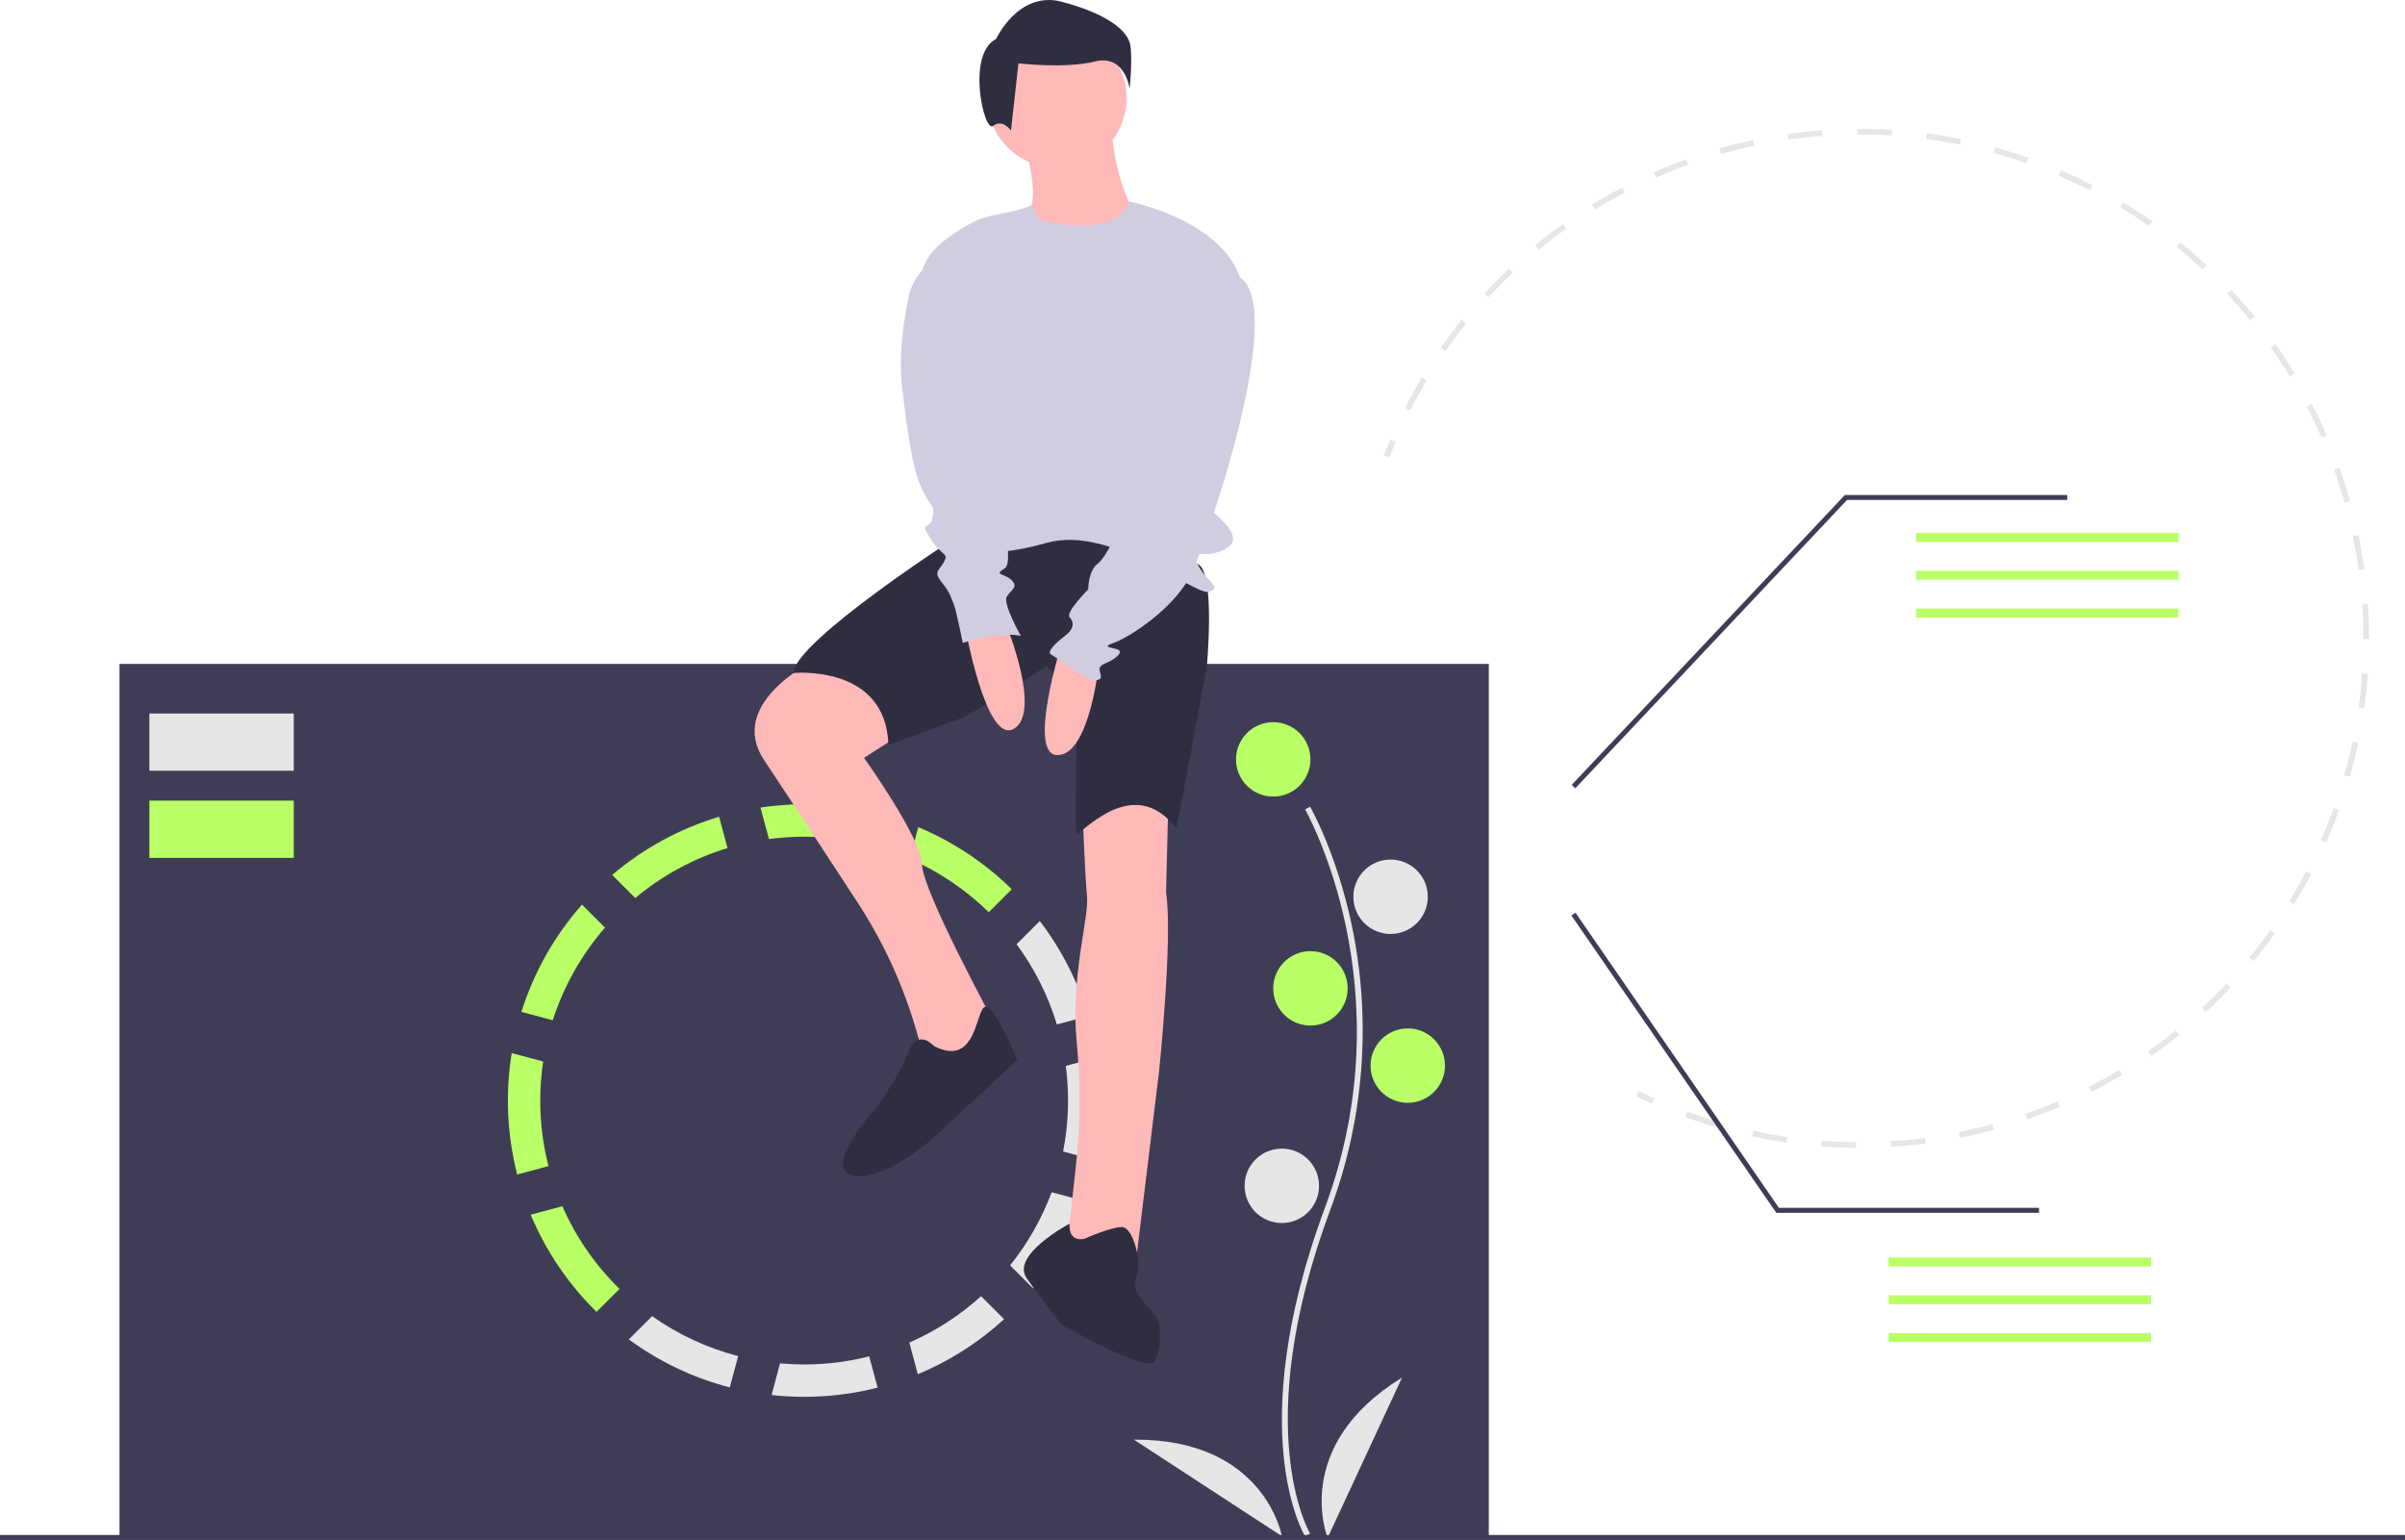
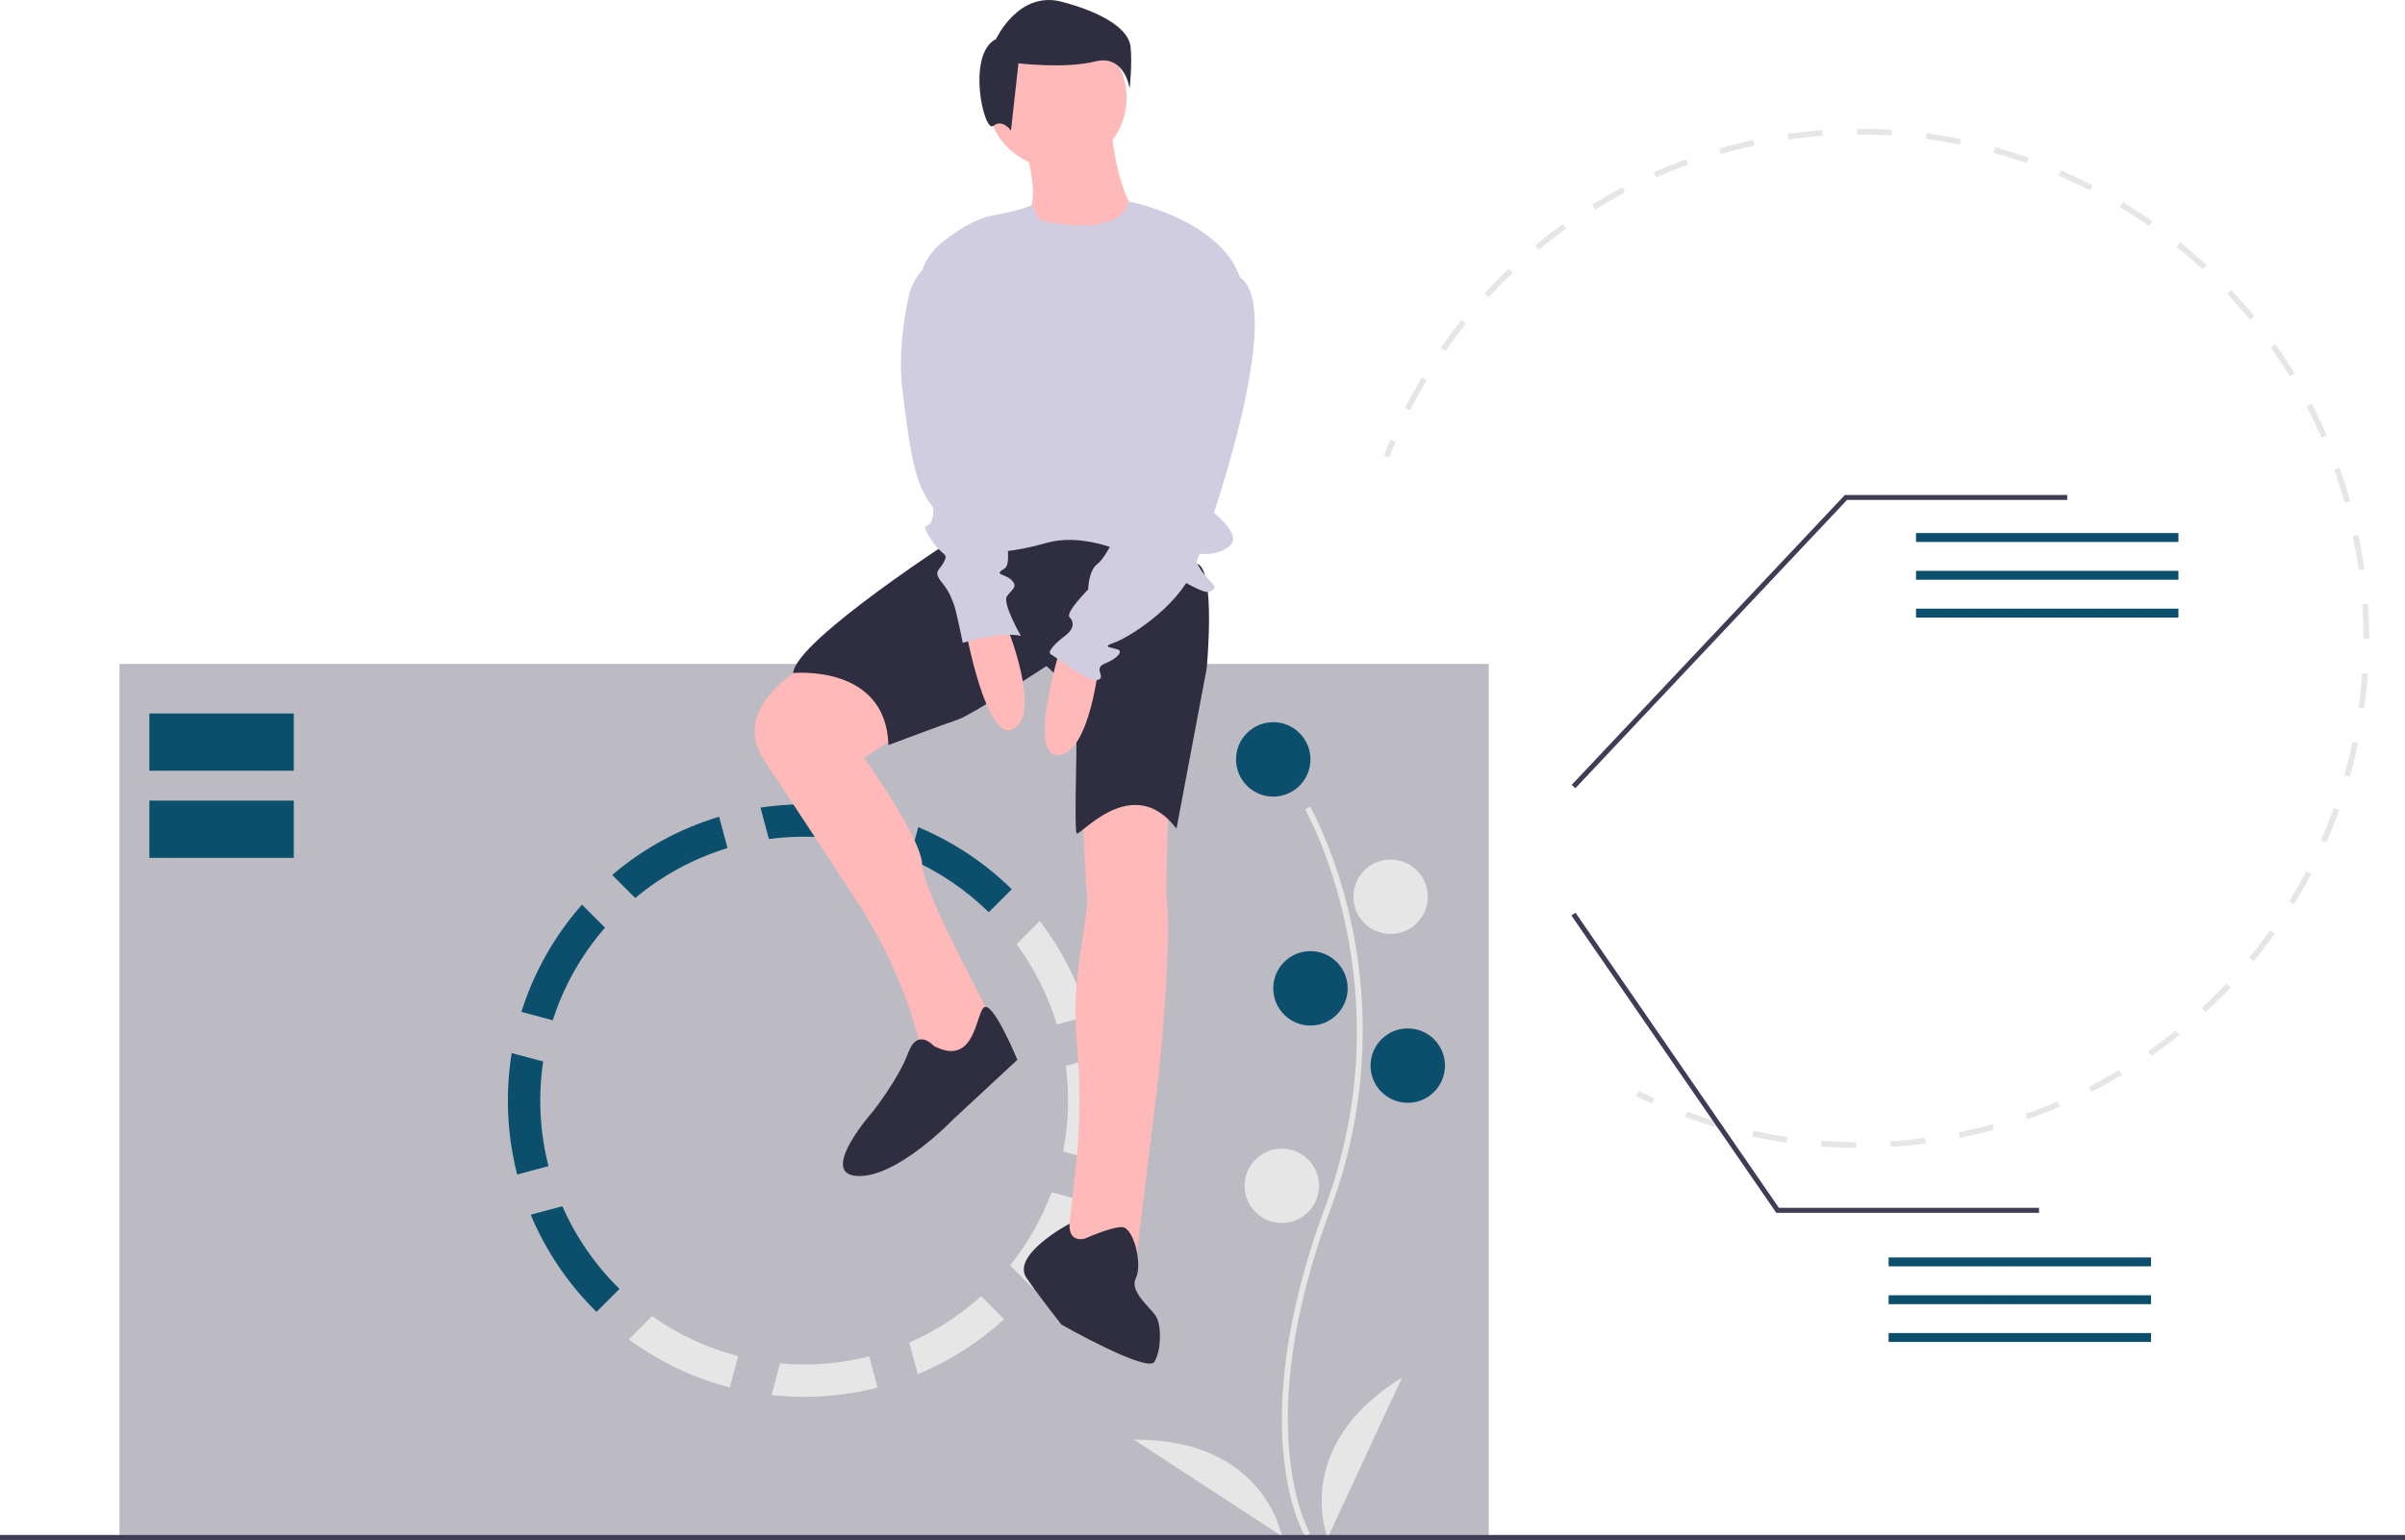
- <svg xmlns="http://www.w3.org/2000/svg" id="e3d770ae-065d-49c7-8680-9771fb80e313" data-name="Layer 1" width="966" height="618.611" viewBox="0 0 966 618.611">
-   <path d="M677.586,318.161c-.884,2.088-1.747,4.228-2.567,6.362l-2.146-.825c.829-2.158,1.703-4.321,2.596-6.433Z" transform="translate(-117 -140.6944)" fill="#e6e6e6" />
-   <path d="M1054.897,470.537c-1.109,2.885-2.292,5.769-3.517,8.574l-2.107-.921c1.834-4.199,3.562-8.555,5.116-12.891l2.165.777Q1055.754,468.308,1054.897,470.537Zm5.94-17.816-2.213-.627c1.258-4.438,2.376-8.966,3.324-13.461l2.249.475C1063.239,443.652,1062.109,448.232,1060.837,452.721Zm-15.497,39.044c-2.152,4.138-4.471,8.246-6.893,12.212l-1.962-1.199c2.393-3.92,4.686-7.982,6.813-12.074Zm21.278-66.469-2.278-.32c.638-4.559,1.125-9.198,1.447-13.79l2.294.16C1067.755,415.991,1067.263,420.684,1066.618,425.295ZM1030.73,515.687c-2.693,3.795-5.555,7.547-8.506,11.15l-1.779-1.456c2.918-3.564,5.747-7.274,8.411-11.026Zm37.845-118.357-2.299-.001c.003-4.602-.154-9.26-.465-13.844l2.294-.155C1068.42,387.966,1068.578,392.676,1068.575,397.33Zm-55.621,140.06c-3.2,3.398-6.556,6.723-9.974,9.883l-1.562-1.689c3.379-3.124,6.697-6.412,9.861-9.772Zm53.718-167.998-2.278.313c-.629-4.56-1.422-9.155-2.36-13.655l2.252-.47C1065.234,360.133,1066.037,364.779,1066.673,369.392Zm-74.319,187.053c-3.634,2.925-7.411,5.757-11.228,8.419l-1.315-1.886c3.773-2.632,7.509-5.432,11.103-8.324Zm68.606-214.483-2.214.621c-1.244-4.433-2.657-8.878-4.2-13.213l2.166-.772C1058.274,332.984,1059.703,337.48,1060.96,341.962ZM969.349,572.494c-3.99,2.396-8.117,4.686-12.267,6.808l-1.046-2.047c4.102-2.098,8.183-4.363,12.129-6.732Zm82.214-256.94-2.108.917c-1.836-4.223-3.84-8.437-5.959-12.525l2.042-1.058C1047.68,307.023,1049.707,311.284,1051.563,315.554ZM944.383,585.256c-4.283,1.833-8.682,3.54-13.074,5.076l-.758-2.17c4.343-1.518,8.692-3.207,12.927-5.019Zm94.277-294.597-1.965,1.193c-2.39-3.93-4.95-7.834-7.609-11.6l1.878-1.325C1033.654,282.736,1036.242,286.684,1038.659,290.66ZM917.922,594.505c-4.49,1.234-9.079,2.326-13.637,3.248l-.457-2.254c4.507-.912,9.044-1.992,13.486-3.211Zm104.558-326.758-1.782,1.451c-2.91-3.575-5.981-7.092-9.129-10.456l1.679-1.57C1016.432,260.573,1019.538,264.13,1022.48,267.746ZM890.461,600.061c-4.613.608-9.306,1.063-13.947,1.353l-.143-2.294c4.588-.287,9.228-.737,13.789-1.338Zm112.848-352.807-1.566,1.683c-3.375-3.141-6.903-6.205-10.486-9.106l1.447-1.787C996.328,240.978,999.897,244.077,1003.309,247.254Zm-140.795,354.551c-4.658-.03-9.373-.224-14.014-.575l.174-2.293c4.589.347,9.249.539,13.855.569Zm118.989-372.204-1.321,1.884c-3.771-2.644-7.681-5.188-11.621-7.564l1.187-1.968C973.733,224.355,977.688,226.928,981.503,229.601ZM834.561,599.688c-4.606-.671-9.249-1.512-13.799-2.499l.487-2.247c4.499.976,9.089,1.807,13.643,2.47ZM957.498,215.129l-1.05,2.045c-4.09-2.098-8.311-4.083-12.546-5.904l.908-2.112C949.092,210.999,953.361,213.008,957.498,215.129ZM807.166,593.75c-4.465-1.294-8.949-2.76-13.329-4.357l.788-2.16c4.331,1.58,8.766,3.029,13.181,4.308Zm123.815-387.52c-4.348-1.532-8.798-2.932-13.227-4.162l.614-2.215c4.48,1.243,8.98,2.659,13.377,4.207Zm-26.707-7.411c-4.517-.924-9.117-1.704-13.672-2.314l.306-2.278c4.607.617,9.259,1.405,13.828,2.341Zm-27.47-3.68c-4.59-.294-9.248-.433-13.844-.411l-.011-2.299c4.649-.022,9.36.118,14.002.417Zm-27.688.133c-4.593.34-9.228.843-13.777,1.495l-.327-2.276c4.601-.66,9.289-1.169,13.934-1.512Zm-27.423,3.932c-4.507.966-9.032,2.098-13.449,3.364l-.634-2.209c4.467-1.282,9.043-2.427,13.601-3.404Zm-26.64,7.641c-4.328,1.567-8.658,3.304-12.871,5.163l-.928-2.103c4.261-1.88,8.64-3.637,13.017-5.223Zm-25.361,11.193c-4.081,2.145-8.137,4.456-12.053,6.868l-1.206-1.957c3.961-2.44,8.062-4.777,12.189-6.946Zm-23.611,14.541c-3.753,2.683-7.456,5.526-11.007,8.45l-1.462-1.775c3.592-2.958,7.336-5.833,11.132-8.546Zm-21.409,17.638c-3.349,3.169-6.628,6.494-9.747,9.882l-1.692-1.557c3.154-3.427,6.471-6.79,9.858-9.996Zm-18.789,20.415c-2.876,3.595-5.663,7.336-8.284,11.12l-1.89-1.309c2.651-3.828,5.47-7.612,8.379-11.248Zm-15.782,22.786c-2.352,3.953-4.598,8.041-6.678,12.153l-2.052-1.039c2.103-4.158,4.376-8.293,6.753-12.29Z" transform="translate(-117 -140.6944)" fill="#e6e6e6" />
-   <path d="M781.454,581.909l-.935,2.1c-2.121-.944-4.236-1.928-6.288-2.926l1.005-2.067C777.264,580.001,779.356,580.975,781.454,581.909Z" transform="translate(-117 -140.6944)" fill="#e6e6e6" />
-   <rect x="48" y="266.694" width="550" height="350.833" fill="#3f3d56" />
-   <path d="M641.227,757.9c-.264-.431-6.485-10.818-8.641-32.388-1.978-19.789-.706-53.144,16.592-99.672,32.772-88.144-7.552-159.264-7.964-159.972l1.989-1.154c.104.18,10.51,18.312,16.656,47.186a205.856,205.856,0,0,1-8.526,114.742c-32.715,87.994-8.393,129.649-8.144,130.06Z" transform="translate(-117 -140.6944)" fill="#e6e6e6" />
-   <circle cx="511.413" cy="305.052" r="14.945" fill="#b9ff66" />
-   <circle cx="558.548" cy="360.235" r="14.945" fill="#e6e6e6" />
-   <circle cx="526.358" cy="397.024" r="14.945" fill="#b9ff66" />
-   <circle cx="565.446" cy="428.064" r="14.945" fill="#b9ff66" />
-   <circle cx="514.861" cy="476.349" r="14.945" fill="#e6e6e6" />
-   <path d="M650.256,758.45s-14.945-36.789,29.891-64.38Z" transform="translate(-117 -140.6944)" fill="#e6e6e6" />
-   <path d="M631.875,757.782s-6.802-39.122-59.446-38.786Z" transform="translate(-117 -140.6944)" fill="#e6e6e6" />
-   <path d="M482.432,485.68a106.389,106.389,0,0,1,31.716,21.456l9.227-9.227a119.151,119.151,0,0,0-37.536-24.947Z" transform="translate(-117 -140.6944)" fill="#b9ff66" />
-   <path d="M339.027,550.539A105.987,105.987,0,0,1,360.006,513.332l-9.243-9.243a118.816,118.816,0,0,0-24.331,43.074Z" transform="translate(-117 -140.6944)" fill="#b9ff66" />
-   <path d="M534.648,510.679l-9.317,9.317a105.728,105.728,0,0,1,16.165,32.226l12.581-3.371A118.607,118.607,0,0,0,534.648,510.679Z" transform="translate(-117 -140.6944)" fill="#e6e6e6" />
-   <path d="M362.891,492.175l9.258,9.258a105.894,105.894,0,0,1,37.068-20.064l-3.371-12.581A118.743,118.743,0,0,0,362.891,492.175Z" transform="translate(-117 -140.6944)" fill="#b9ff66" />
-   <path d="M334,582.806a106.396,106.396,0,0,1,1.165-15.702L322.531,563.718a119.839,119.839,0,0,0,2.204,48.78l12.575-3.369A105.835,105.835,0,0,1,334,582.806Z" transform="translate(-117 -140.6944)" fill="#b9ff66" />
-   <path d="M466.122,685.545A105.835,105.835,0,0,1,440,688.806c-3.263,0-6.49-.156-9.679-.446l-3.41,12.727a119.69,119.69,0,0,0,42.58-2.966Z" transform="translate(-117 -140.6944)" fill="#e6e6e6" />
-   <path d="M342.874,625.238l-12.719,3.408a119.188,119.188,0,0,0,26.447,39.036l9.227-9.227A106.428,106.428,0,0,1,342.874,625.238Z" transform="translate(-117 -140.6944)" fill="#b9ff66" />
-   <path d="M557.739,565.469l-12.657,3.391a106.274,106.274,0,0,1-1.071,34.407l12.6,3.376a119.957,119.957,0,0,0,1.129-41.175Z" transform="translate(-117 -140.6944)" fill="#e6e6e6" />
-   <path d="M425.847,477.753a106.288,106.288,0,0,1,40.476,2.362l3.369-12.575a119.907,119.907,0,0,0-47.237-2.445Z" transform="translate(-117 -140.6944)" fill="#b9ff66" />
-   <path d="M413.5,685.452A105.587,105.587,0,0,1,378.929,669.397l-9.342,9.342a118.498,118.498,0,0,0,40.544,19.286Z" transform="translate(-117 -140.6944)" fill="#e6e6e6" />
-   <path d="M520.299,670.625l-9.236-9.236a106.3,106.3,0,0,1-28.823,18.627l3.407,12.713A119.074,119.074,0,0,0,520.299,670.625Z" transform="translate(-117 -140.6944)" fill="#e6e6e6" />
-   <path d="M539.399,619.631a105.999,105.999,0,0,1-16.678,29.374L532,658.285a118.829,118.829,0,0,0,20.028-35.269Z" transform="translate(-117 -140.6944)" fill="#e6e6e6" />
-   <rect x="60" y="286.611" width="58" height="23" fill="#e6e6e6" />
-   <rect x="60" y="321.611" width="58" height="23" fill="#b9ff66" />
-   <path d="M527.968,196.43s6.532,21.463,2.799,27.995,6.532,20.53,23.329,13.997,17.73-13.997,17.73-13.997-6.532-10.265-8.398-31.728Z" transform="translate(-117 -140.6944)" fill="#ffb9b9" />
-   <path d="M442.584,406.858s-33.594,16.797-18.663,39.193c8.679,13.018,25.239,38.332,37.587,57.249a190.929,190.929,0,0,1,23.516,51.271l2.352,8.125,9.332,11.198,19.596-22.396s-28.928-53.19-28.928-63.455S464.047,445.118,464.047,445.118l23.329-14.931S461.247,400.326,442.584,406.858Z" transform="translate(-117 -140.6944)" fill="#ffb9b9" />
-   <path d="M551.764,464.714s.933,26.129,1.866,36.393c.77,8.468-6.717,32.18-4.121,58.559a247.96,247.96,0,0,1-.566,51.278L545.232,644.815l27.995,2.799,9.332-76.519s5.599-54.123,2.799-71.854l.933-37.327S565.762,454.45,551.764,464.714Z" transform="translate(-117 -140.6944)" fill="#ffb9b9" />
-   <path d="M501.84,356.001s-65.321,41.992-66.255,55.057c0,0,37.327-3.733,38.26,28.928,0,0,22.396-8.398,27.995-10.265s35.46-21.463,35.46-21.463,12.131,9.332,12.131,24.262-.933,41.059,0,42.925,22.396-25.195,40.126-1.866l12.131-64.388s3.733-39.193-3.733-41.992l-52.257-19.596Z" transform="translate(-117 -140.6944)" fill="#2f2e41" />
-   <circle cx="424.499" cy="39.405" r="27.995" fill="#ffb9b9" />
-   <path d="M534.501,229.091s31.577,8.34,35.851-7.495c0,0,38.802,7.495,45.334,32.69s-15.864,85.851-15.864,87.717,18.663,13.064,10.265,18.663-15.864-.933-12.131,6.532,10.265,9.332,4.666,11.198-39.193-27.062-65.321-19.596-39.193,1.866-39.193,1.866L486.391,259.408a23.391,23.391,0,0,1,8.316-20.759c5.848-4.813,13.607-10.014,21.13-11.424,14.931-2.799,15.551-4.332,15.551-4.332Z" transform="translate(-117 -140.6944)" fill="#d0cde1" />
-   <path d="M504.639,392.394s8.398,47.591,19.596,41.059-2.799-41.059-2.799-41.059Z" transform="translate(-117 -140.6944)" fill="#ffb9b9" />
-   <path d="M543.622,398.553s-14.552,46.084-1.603,45.468,16.497-37.703,16.497-37.703Z" transform="translate(-117 -140.6944)" fill="#ffb9b9" />
-   <path d="M492.042,560.83s-6.532-7.465-10.265,2.799-13.997,23.329-13.997,23.329-22.396,25.195-6.532,26.129,38.26-22.396,38.26-22.396l26.129-24.262s-8.66-21.09-12.728-21.277S509.772,570.162,492.042,560.83Z" transform="translate(-117 -140.6944)" fill="#2f2e41" />
-   <path d="M552.697,638.283s-6.576,1.92-6.088-6.039c0,0-23.774,12.571-17.241,21.903s13.997,18.663,13.997,18.663,34.527,19.596,37.327,14.931,2.799-13.997.933-17.73-11.198-10.265-8.398-15.864-.933-20.53-5.599-20.53S552.697,638.283,552.697,638.283Z" transform="translate(-117 -140.6944)" fill="#2f2e41" />
-   <path d="M517.069,156.379s9.006-19.512,26.267-15.009,27.017,11.257,27.767,18.011-.375,16.886-.375,16.886-1.876-13.884-13.884-10.882-30.769.75-30.769.75l-3.002,27.017s-3.377-4.878-7.129-1.876S505.061,162.382,517.069,156.379Z" transform="translate(-117 -140.6944)" fill="#2f2e41" />
-   <path d="M599.822,253.353s-22.396,60.656-20.53,68.121,0,8.398-2.799,10.265-10.265,21.463-10.265,21.463-4.666,11.198-8.398,13.997-3.733,10.265-3.733,10.265-9.332,9.332-7.465,11.198,1.866,4.666-1.866,7.465-7.465,6.532-5.599,7.465,14.931,11.198,18.663,10.265-1.866-4.666,2.799-6.532,7.465-4.666,5.599-5.599-7.465-.933-1.866-2.799,25.195-13.997,31.728-28.928,37.83-105.264,18.915-117.953C615.004,252.045,607.287,242.155,599.822,253.353Z" transform="translate(-117 -140.6944)" fill="#d0cde1" />
-   <path d="M496.241,243.088l-.379.158a23.498,23.498,0,0,0-13.96,16.897c-2.038,9.753-4.043,23.86-2.457,37.069,2.799,23.329,4.666,33.594,8.398,41.059s4.666,4.666,3.733,10.265-5.599.933-.933,8.398,7.465,5.599,5.599,9.332-4.666,3.733-.933,8.398,3.733,6.532,4.666,8.398,3.733,15.864,3.733,15.864,14.931-4.666,23.329-2.799c0,0-7.465-13.064-5.599-15.864s4.666-3.733,1.866-6.532-7.465-1.866-2.799-4.666-3.733-31.728-3.733-31.728Z" transform="translate(-117 -140.6944)" fill="#d0cde1" />
-   <rect y="616.611" width="966" height="2" fill="#3f3d56" />
-   <polygon points="632.752 316.648 631.297 315.276 741.021 198.835 830.335 198.835 830.335 200.835 741.885 200.835 632.752 316.648" fill="#3f3d56" />
-   <rect x="769.591" y="214.127" width="105.409" height="3.573" fill="#b9ff66" />
-   <rect x="769.591" y="229.313" width="105.409" height="3.573" fill="#b9ff66" />
-   <rect x="769.591" y="244.499" width="105.409" height="3.573" fill="#b9ff66" />
-   <rect x="758.591" y="505.127" width="105.409" height="3.573" fill="#b9ff66" />
-   <rect x="758.591" y="520.313" width="105.409" height="3.573" fill="#b9ff66" />
-   <rect x="758.591" y="535.499" width="105.409" height="3.573" fill="#b9ff66" />
-   <polygon points="819 487.199 713.475 487.199 713.177 486.766 631.177 367.766 632.823 366.632 714.525 485.199 819 485.199 819 487.199" fill="#3f3d56" />
+ <svg xmlns="http://www.w3.org/2000/svg" id="e3d770ae-065d-49c7-8680-9771fb80e313" data-name="Layer 1" width="966" height="618.611" viewBox="0 0 966 618.611" version="1.1">
+   <defs id="defs103" />
+   <path d="M677.586,318.161c-.884,2.088-1.747,4.228-2.567,6.362l-2.146-.825c.829-2.158,1.703-4.321,2.596-6.433Z" transform="translate(-117 -140.6944)" fill="#e6e6e6" id="path4" />
+   <path d="M1054.897,470.537c-1.109,2.885-2.292,5.769-3.517,8.574l-2.107-.921c1.834-4.199,3.562-8.555,5.116-12.891l2.165.777Q1055.754,468.308,1054.897,470.537Zm5.94-17.816-2.213-.627c1.258-4.438,2.376-8.966,3.324-13.461l2.249.475C1063.239,443.652,1062.109,448.232,1060.837,452.721Zm-15.497,39.044c-2.152,4.138-4.471,8.246-6.893,12.212l-1.962-1.199c2.393-3.92,4.686-7.982,6.813-12.074Zm21.278-66.469-2.278-.32c.638-4.559,1.125-9.198,1.447-13.79l2.294.16C1067.755,415.991,1067.263,420.684,1066.618,425.295ZM1030.73,515.687c-2.693,3.795-5.555,7.547-8.506,11.15l-1.779-1.456c2.918-3.564,5.747-7.274,8.411-11.026Zm37.845-118.357-2.299-.001c.003-4.602-.154-9.26-.465-13.844l2.294-.155C1068.42,387.966,1068.578,392.676,1068.575,397.33Zm-55.621,140.06c-3.2,3.398-6.556,6.723-9.974,9.883l-1.562-1.689c3.379-3.124,6.697-6.412,9.861-9.772Zm53.718-167.998-2.278.313c-.629-4.56-1.422-9.155-2.36-13.655l2.252-.47C1065.234,360.133,1066.037,364.779,1066.673,369.392Zm-74.319,187.053c-3.634,2.925-7.411,5.757-11.228,8.419l-1.315-1.886c3.773-2.632,7.509-5.432,11.103-8.324Zm68.606-214.483-2.214.621c-1.244-4.433-2.657-8.878-4.2-13.213l2.166-.772C1058.274,332.984,1059.703,337.48,1060.96,341.962ZM969.349,572.494c-3.99,2.396-8.117,4.686-12.267,6.808l-1.046-2.047c4.102-2.098,8.183-4.363,12.129-6.732Zm82.214-256.94-2.108.917c-1.836-4.223-3.84-8.437-5.959-12.525l2.042-1.058C1047.68,307.023,1049.707,311.284,1051.563,315.554ZM944.383,585.256c-4.283,1.833-8.682,3.54-13.074,5.076l-.758-2.17c4.343-1.518,8.692-3.207,12.927-5.019Zm94.277-294.597-1.965,1.193c-2.39-3.93-4.95-7.834-7.609-11.6l1.878-1.325C1033.654,282.736,1036.242,286.684,1038.659,290.66ZM917.922,594.505c-4.49,1.234-9.079,2.326-13.637,3.248l-.457-2.254c4.507-.912,9.044-1.992,13.486-3.211Zm104.558-326.758-1.782,1.451c-2.91-3.575-5.981-7.092-9.129-10.456l1.679-1.57C1016.432,260.573,1019.538,264.13,1022.48,267.746ZM890.461,600.061c-4.613.608-9.306,1.063-13.947,1.353l-.143-2.294c4.588-.287,9.228-.737,13.789-1.338Zm112.848-352.807-1.566,1.683c-3.375-3.141-6.903-6.205-10.486-9.106l1.447-1.787C996.328,240.978,999.897,244.077,1003.309,247.254Zm-140.795,354.551c-4.658-.03-9.373-.224-14.014-.575l.174-2.293c4.589.347,9.249.539,13.855.569Zm118.989-372.204-1.321,1.884c-3.771-2.644-7.681-5.188-11.621-7.564l1.187-1.968C973.733,224.355,977.688,226.928,981.503,229.601ZM834.561,599.688c-4.606-.671-9.249-1.512-13.799-2.499l.487-2.247c4.499.976,9.089,1.807,13.643,2.47ZM957.498,215.129l-1.05,2.045c-4.09-2.098-8.311-4.083-12.546-5.904l.908-2.112C949.092,210.999,953.361,213.008,957.498,215.129ZM807.166,593.75c-4.465-1.294-8.949-2.76-13.329-4.357l.788-2.16c4.331,1.58,8.766,3.029,13.181,4.308Zm123.815-387.52c-4.348-1.532-8.798-2.932-13.227-4.162l.614-2.215c4.48,1.243,8.98,2.659,13.377,4.207Zm-26.707-7.411c-4.517-.924-9.117-1.704-13.672-2.314l.306-2.278c4.607.617,9.259,1.405,13.828,2.341Zm-27.47-3.68c-4.59-.294-9.248-.433-13.844-.411l-.011-2.299c4.649-.022,9.36.118,14.002.417Zm-27.688.133c-4.593.34-9.228.843-13.777,1.495l-.327-2.276c4.601-.66,9.289-1.169,13.934-1.512Zm-27.423,3.932c-4.507.966-9.032,2.098-13.449,3.364l-.634-2.209c4.467-1.282,9.043-2.427,13.601-3.404Zm-26.64,7.641c-4.328,1.567-8.658,3.304-12.871,5.163l-.928-2.103c4.261-1.88,8.64-3.637,13.017-5.223Zm-25.361,11.193c-4.081,2.145-8.137,4.456-12.053,6.868l-1.206-1.957c3.961-2.44,8.062-4.777,12.189-6.946Zm-23.611,14.541c-3.753,2.683-7.456,5.526-11.007,8.45l-1.462-1.775c3.592-2.958,7.336-5.833,11.132-8.546Zm-21.409,17.638c-3.349,3.169-6.628,6.494-9.747,9.882l-1.692-1.557c3.154-3.427,6.471-6.79,9.858-9.996Zm-18.789,20.415c-2.876,3.595-5.663,7.336-8.284,11.12l-1.89-1.309c2.651-3.828,5.47-7.612,8.379-11.248Zm-15.782,22.786c-2.352,3.953-4.598,8.041-6.678,12.153l-2.052-1.039c2.103-4.158,4.376-8.293,6.753-12.29Z" transform="translate(-117 -140.6944)" fill="#e6e6e6" id="path6" />
+   <path d="M781.454,581.909l-.935,2.1c-2.121-.944-4.236-1.928-6.288-2.926l1.005-2.067C777.264,580.001,779.356,580.975,781.454,581.909Z" transform="translate(-117 -140.6944)" fill="#e6e6e6" id="path8" />
+   <rect x="48" y="266.694" width="550" height="350.833" fill="#3f3d56" id="rect10" style="opacity:0.35" />
+   <path d="M641.227,757.9c-.264-.431-6.485-10.818-8.641-32.388-1.978-19.789-.706-53.144,16.592-99.672,32.772-88.144-7.552-159.264-7.964-159.972l1.989-1.154c.104.18,10.51,18.312,16.656,47.186a205.856,205.856,0,0,1-8.526,114.742c-32.715,87.994-8.393,129.649-8.144,130.06Z" transform="translate(-117 -140.6944)" fill="#e6e6e6" id="path12" />
+   <circle cx="511.413" cy="305.052" r="14.945" fill="#b9ff66" id="circle14" style="fill:#0b4f6c;fill-opacity:1" />
+   <circle cx="558.548" cy="360.235" r="14.945" fill="#e6e6e6" id="circle16" />
+   <circle cx="526.358" cy="397.024" r="14.945" fill="#b9ff66" id="circle18" style="fill:#0b4f6c;fill-opacity:1" />
+   <circle cx="565.446" cy="428.064" r="14.945" fill="#b9ff66" id="circle20" style="fill:#0b4f6c;fill-opacity:1" />
+   <circle cx="514.861" cy="476.349" r="14.945" fill="#e6e6e6" id="circle22" />
+   <path d="M650.256,758.45s-14.945-36.789,29.891-64.38Z" transform="translate(-117 -140.6944)" fill="#e6e6e6" id="path24" />
+   <path d="M631.875,757.782s-6.802-39.122-59.446-38.786Z" transform="translate(-117 -140.6944)" fill="#e6e6e6" id="path26" />
+   <path d="M482.432,485.68a106.389,106.389,0,0,1,31.716,21.456l9.227-9.227a119.151,119.151,0,0,0-37.536-24.947Z" transform="translate(-117 -140.6944)" fill="#b9ff66" id="path28" style="fill:#0b4f6c;fill-opacity:1" />
+   <path d="M339.027,550.539A105.987,105.987,0,0,1,360.006,513.332l-9.243-9.243a118.816,118.816,0,0,0-24.331,43.074Z" transform="translate(-117 -140.6944)" fill="#b9ff66" id="path30" style="fill:#0b4f6c;fill-opacity:1" />
+   <path d="M534.648,510.679l-9.317,9.317a105.728,105.728,0,0,1,16.165,32.226l12.581-3.371A118.607,118.607,0,0,0,534.648,510.679Z" transform="translate(-117 -140.6944)" fill="#e6e6e6" id="path32" />
+   <path d="M362.891,492.175l9.258,9.258a105.894,105.894,0,0,1,37.068-20.064l-3.371-12.581A118.743,118.743,0,0,0,362.891,492.175Z" transform="translate(-117 -140.6944)" fill="#b9ff66" id="path34" style="fill:#0b4f6c;fill-opacity:1" />
+   <path d="M334,582.806a106.396,106.396,0,0,1,1.165-15.702L322.531,563.718a119.839,119.839,0,0,0,2.204,48.78l12.575-3.369A105.835,105.835,0,0,1,334,582.806Z" transform="translate(-117 -140.6944)" fill="#b9ff66" id="path36" style="fill:#0b4f6c;fill-opacity:1" />
+   <path d="M466.122,685.545A105.835,105.835,0,0,1,440,688.806c-3.263,0-6.49-.156-9.679-.446l-3.41,12.727a119.69,119.69,0,0,0,42.58-2.966Z" transform="translate(-117 -140.6944)" fill="#e6e6e6" id="path38" />
+   <path d="M342.874,625.238l-12.719,3.408a119.188,119.188,0,0,0,26.447,39.036l9.227-9.227A106.428,106.428,0,0,1,342.874,625.238Z" transform="translate(-117 -140.6944)" fill="#b9ff66" id="path40" style="fill:#0b4f6c;fill-opacity:1" />
+   <path d="M557.739,565.469l-12.657,3.391a106.274,106.274,0,0,1-1.071,34.407l12.6,3.376a119.957,119.957,0,0,0,1.129-41.175Z" transform="translate(-117 -140.6944)" fill="#e6e6e6" id="path42" />
+   <path d="M425.847,477.753a106.288,106.288,0,0,1,40.476,2.362l3.369-12.575a119.907,119.907,0,0,0-47.237-2.445Z" transform="translate(-117 -140.6944)" fill="#b9ff66" id="path44" style="fill:#0b4f6c;fill-opacity:1" />
+   <path d="M413.5,685.452A105.587,105.587,0,0,1,378.929,669.397l-9.342,9.342a118.498,118.498,0,0,0,40.544,19.286Z" transform="translate(-117 -140.6944)" fill="#e6e6e6" id="path46" />
+   <path d="M520.299,670.625l-9.236-9.236a106.3,106.3,0,0,1-28.823,18.627l3.407,12.713A119.074,119.074,0,0,0,520.299,670.625Z" transform="translate(-117 -140.6944)" fill="#e6e6e6" id="path48" />
+   <path d="M539.399,619.631a105.999,105.999,0,0,1-16.678,29.374L532,658.285a118.829,118.829,0,0,0,20.028-35.269Z" transform="translate(-117 -140.6944)" fill="#e6e6e6" id="path50" />
+   <rect x="60" y="286.611" width="58" height="23" fill="#e6e6e6" id="rect52" style="fill:#0b4f6c;fill-opacity:1" />
+   <rect x="60" y="321.611" width="58" height="23" fill="#b9ff66" id="rect54" style="fill:#0b4f6c;fill-opacity:1" />
+   <path d="M527.968,196.43s6.532,21.463,2.799,27.995,6.532,20.53,23.329,13.997,17.73-13.997,17.73-13.997-6.532-10.265-8.398-31.728Z" transform="translate(-117 -140.6944)" fill="#ffb9b9" id="path56" />
+   <path d="M442.584,406.858s-33.594,16.797-18.663,39.193c8.679,13.018,25.239,38.332,37.587,57.249a190.929,190.929,0,0,1,23.516,51.271l2.352,8.125,9.332,11.198,19.596-22.396s-28.928-53.19-28.928-63.455S464.047,445.118,464.047,445.118l23.329-14.931S461.247,400.326,442.584,406.858Z" transform="translate(-117 -140.6944)" fill="#ffb9b9" id="path58" />
+   <path d="M551.764,464.714s.933,26.129,1.866,36.393c.77,8.468-6.717,32.18-4.121,58.559a247.96,247.96,0,0,1-.566,51.278L545.232,644.815l27.995,2.799,9.332-76.519s5.599-54.123,2.799-71.854l.933-37.327S565.762,454.45,551.764,464.714Z" transform="translate(-117 -140.6944)" fill="#ffb9b9" id="path60" />
+   <path d="M501.84,356.001s-65.321,41.992-66.255,55.057c0,0,37.327-3.733,38.26,28.928,0,0,22.396-8.398,27.995-10.265s35.46-21.463,35.46-21.463,12.131,9.332,12.131,24.262-.933,41.059,0,42.925,22.396-25.195,40.126-1.866l12.131-64.388s3.733-39.193-3.733-41.992l-52.257-19.596Z" transform="translate(-117 -140.6944)" fill="#2f2e41" id="path62" />
+   <circle cx="424.499" cy="39.405" r="27.995" fill="#ffb9b9" id="circle64" />
+   <path d="M534.501,229.091s31.577,8.34,35.851-7.495c0,0,38.802,7.495,45.334,32.69s-15.864,85.851-15.864,87.717,18.663,13.064,10.265,18.663-15.864-.933-12.131,6.532,10.265,9.332,4.666,11.198-39.193-27.062-65.321-19.596-39.193,1.866-39.193,1.866L486.391,259.408a23.391,23.391,0,0,1,8.316-20.759c5.848-4.813,13.607-10.014,21.13-11.424,14.931-2.799,15.551-4.332,15.551-4.332Z" transform="translate(-117 -140.6944)" fill="#d0cde1" id="path66" />
+   <path d="M504.639,392.394s8.398,47.591,19.596,41.059-2.799-41.059-2.799-41.059Z" transform="translate(-117 -140.6944)" fill="#ffb9b9" id="path68" />
+   <path d="M543.622,398.553s-14.552,46.084-1.603,45.468,16.497-37.703,16.497-37.703Z" transform="translate(-117 -140.6944)" fill="#ffb9b9" id="path70" />
+   <path d="M492.042,560.83s-6.532-7.465-10.265,2.799-13.997,23.329-13.997,23.329-22.396,25.195-6.532,26.129,38.26-22.396,38.26-22.396l26.129-24.262s-8.66-21.09-12.728-21.277S509.772,570.162,492.042,560.83Z" transform="translate(-117 -140.6944)" fill="#2f2e41" id="path72" />
+   <path d="M552.697,638.283s-6.576,1.92-6.088-6.039c0,0-23.774,12.571-17.241,21.903s13.997,18.663,13.997,18.663,34.527,19.596,37.327,14.931,2.799-13.997.933-17.73-11.198-10.265-8.398-15.864-.933-20.53-5.599-20.53S552.697,638.283,552.697,638.283Z" transform="translate(-117 -140.6944)" fill="#2f2e41" id="path74" />
+   <path d="M517.069,156.379s9.006-19.512,26.267-15.009,27.017,11.257,27.767,18.011-.375,16.886-.375,16.886-1.876-13.884-13.884-10.882-30.769.75-30.769.75l-3.002,27.017s-3.377-4.878-7.129-1.876S505.061,162.382,517.069,156.379Z" transform="translate(-117 -140.6944)" fill="#2f2e41" id="path76" />
+   <path d="M599.822,253.353s-22.396,60.656-20.53,68.121,0,8.398-2.799,10.265-10.265,21.463-10.265,21.463-4.666,11.198-8.398,13.997-3.733,10.265-3.733,10.265-9.332,9.332-7.465,11.198,1.866,4.666-1.866,7.465-7.465,6.532-5.599,7.465,14.931,11.198,18.663,10.265-1.866-4.666,2.799-6.532,7.465-4.666,5.599-5.599-7.465-.933-1.866-2.799,25.195-13.997,31.728-28.928,37.83-105.264,18.915-117.953C615.004,252.045,607.287,242.155,599.822,253.353Z" transform="translate(-117 -140.6944)" fill="#d0cde1" id="path78" />
+   <path d="M496.241,243.088l-.379.158a23.498,23.498,0,0,0-13.96,16.897c-2.038,9.753-4.043,23.86-2.457,37.069,2.799,23.329,4.666,33.594,8.398,41.059s4.666,4.666,3.733,10.265-5.599.933-.933,8.398,7.465,5.599,5.599,9.332-4.666,3.733-.933,8.398,3.733,6.532,4.666,8.398,3.733,15.864,3.733,15.864,14.931-4.666,23.329-2.799c0,0-7.465-13.064-5.599-15.864s4.666-3.733,1.866-6.532-7.465-1.866-2.799-4.666-3.733-31.728-3.733-31.728Z" transform="translate(-117 -140.6944)" fill="#d0cde1" id="path80" />
+   <rect y="616.611" width="966" height="2" fill="#3f3d56" id="rect82" />
+   <polygon points="632.752 316.648 631.297 315.276 741.021 198.835 830.335 198.835 830.335 200.835 741.885 200.835 632.752 316.648" fill="#3f3d56" id="polygon84" />
+   <rect x="769.591" y="214.127" width="105.409" height="3.573" fill="#b9ff66" id="rect86" style="fill:#0b4f6c;fill-opacity:1" />
+   <rect x="769.591" y="229.313" width="105.409" height="3.573" fill="#b9ff66" id="rect88" style="fill:#0b4f6c;fill-opacity:1" />
+   <rect x="769.591" y="244.499" width="105.409" height="3.573" fill="#b9ff66" id="rect90" style="fill:#0b4f6c;fill-opacity:1" />
+   <rect x="758.591" y="505.127" width="105.409" height="3.573" fill="#b9ff66" id="rect92" style="fill:#0b4f6c;fill-opacity:1" />
+   <rect x="758.591" y="520.313" width="105.409" height="3.573" fill="#b9ff66" id="rect94" style="fill:#0b4f6c;fill-opacity:1" />
+   <rect x="758.591" y="535.499" width="105.409" height="3.573" fill="#b9ff66" id="rect96" style="fill:#0b4f6c;fill-opacity:1" />
+   <polygon points="819 487.199 713.475 487.199 713.177 486.766 631.177 367.766 632.823 366.632 714.525 485.199 819 485.199 819 487.199" fill="#3f3d56" id="polygon98" />
</svg>
